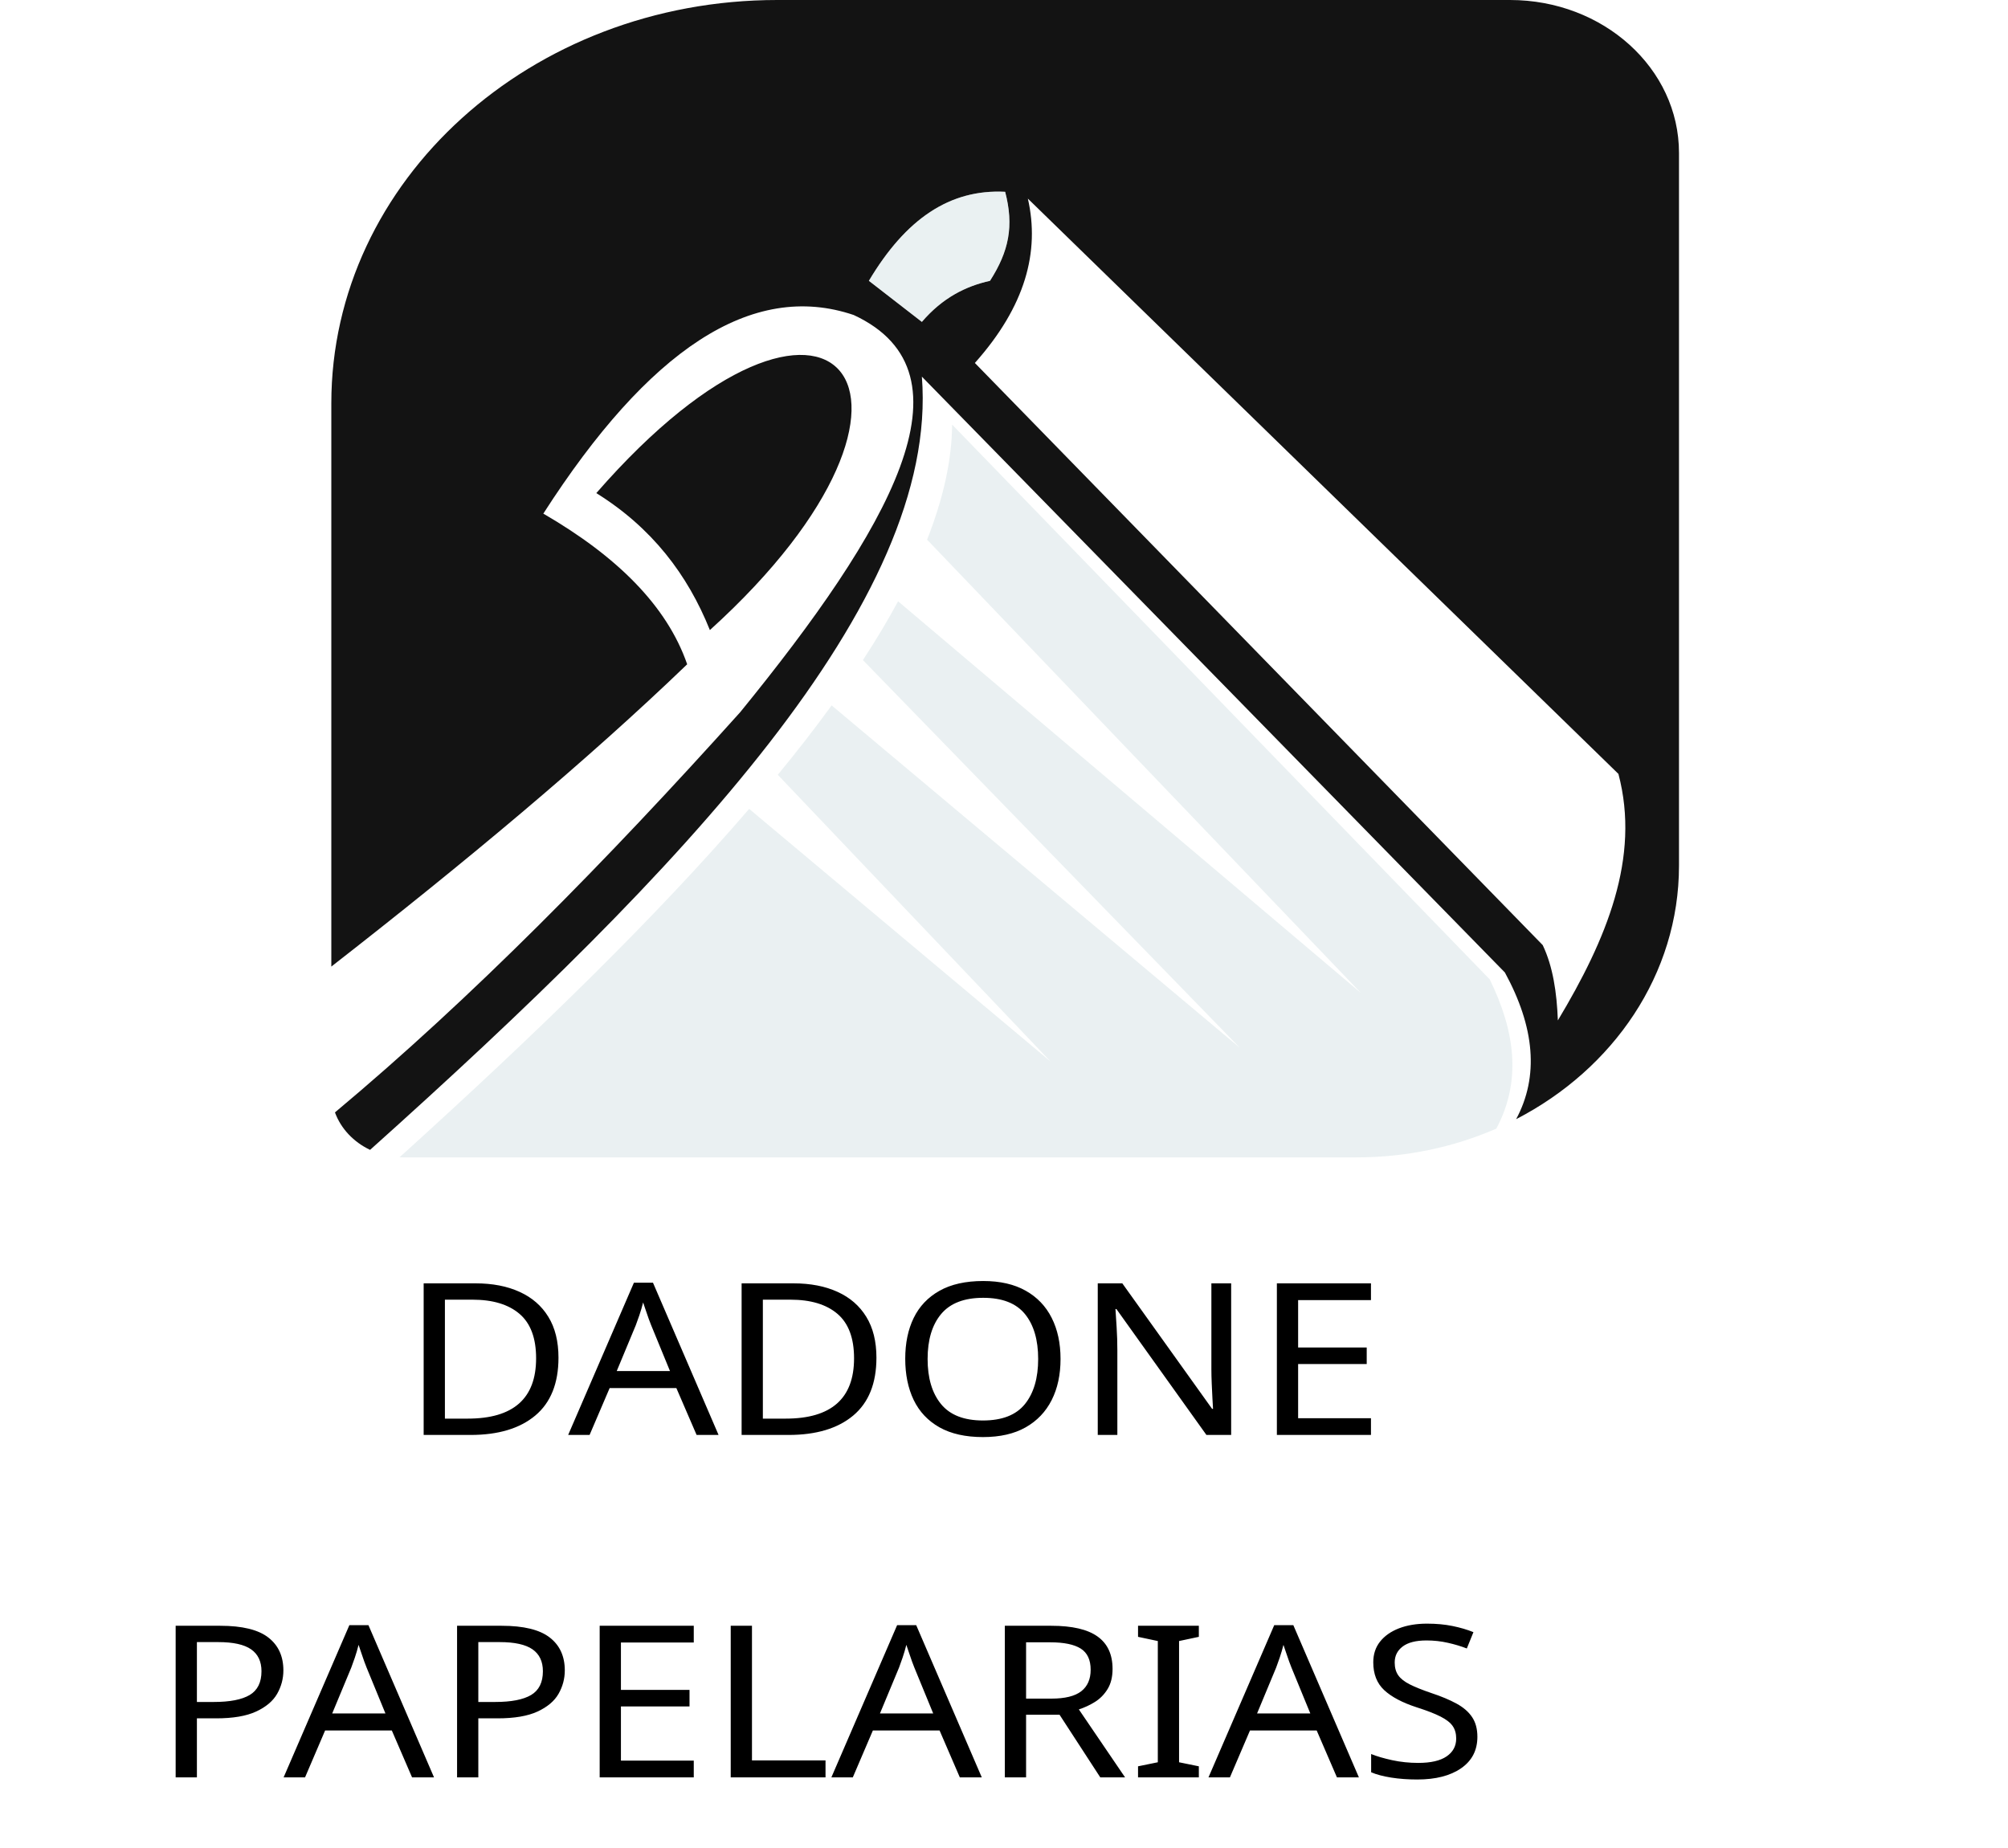
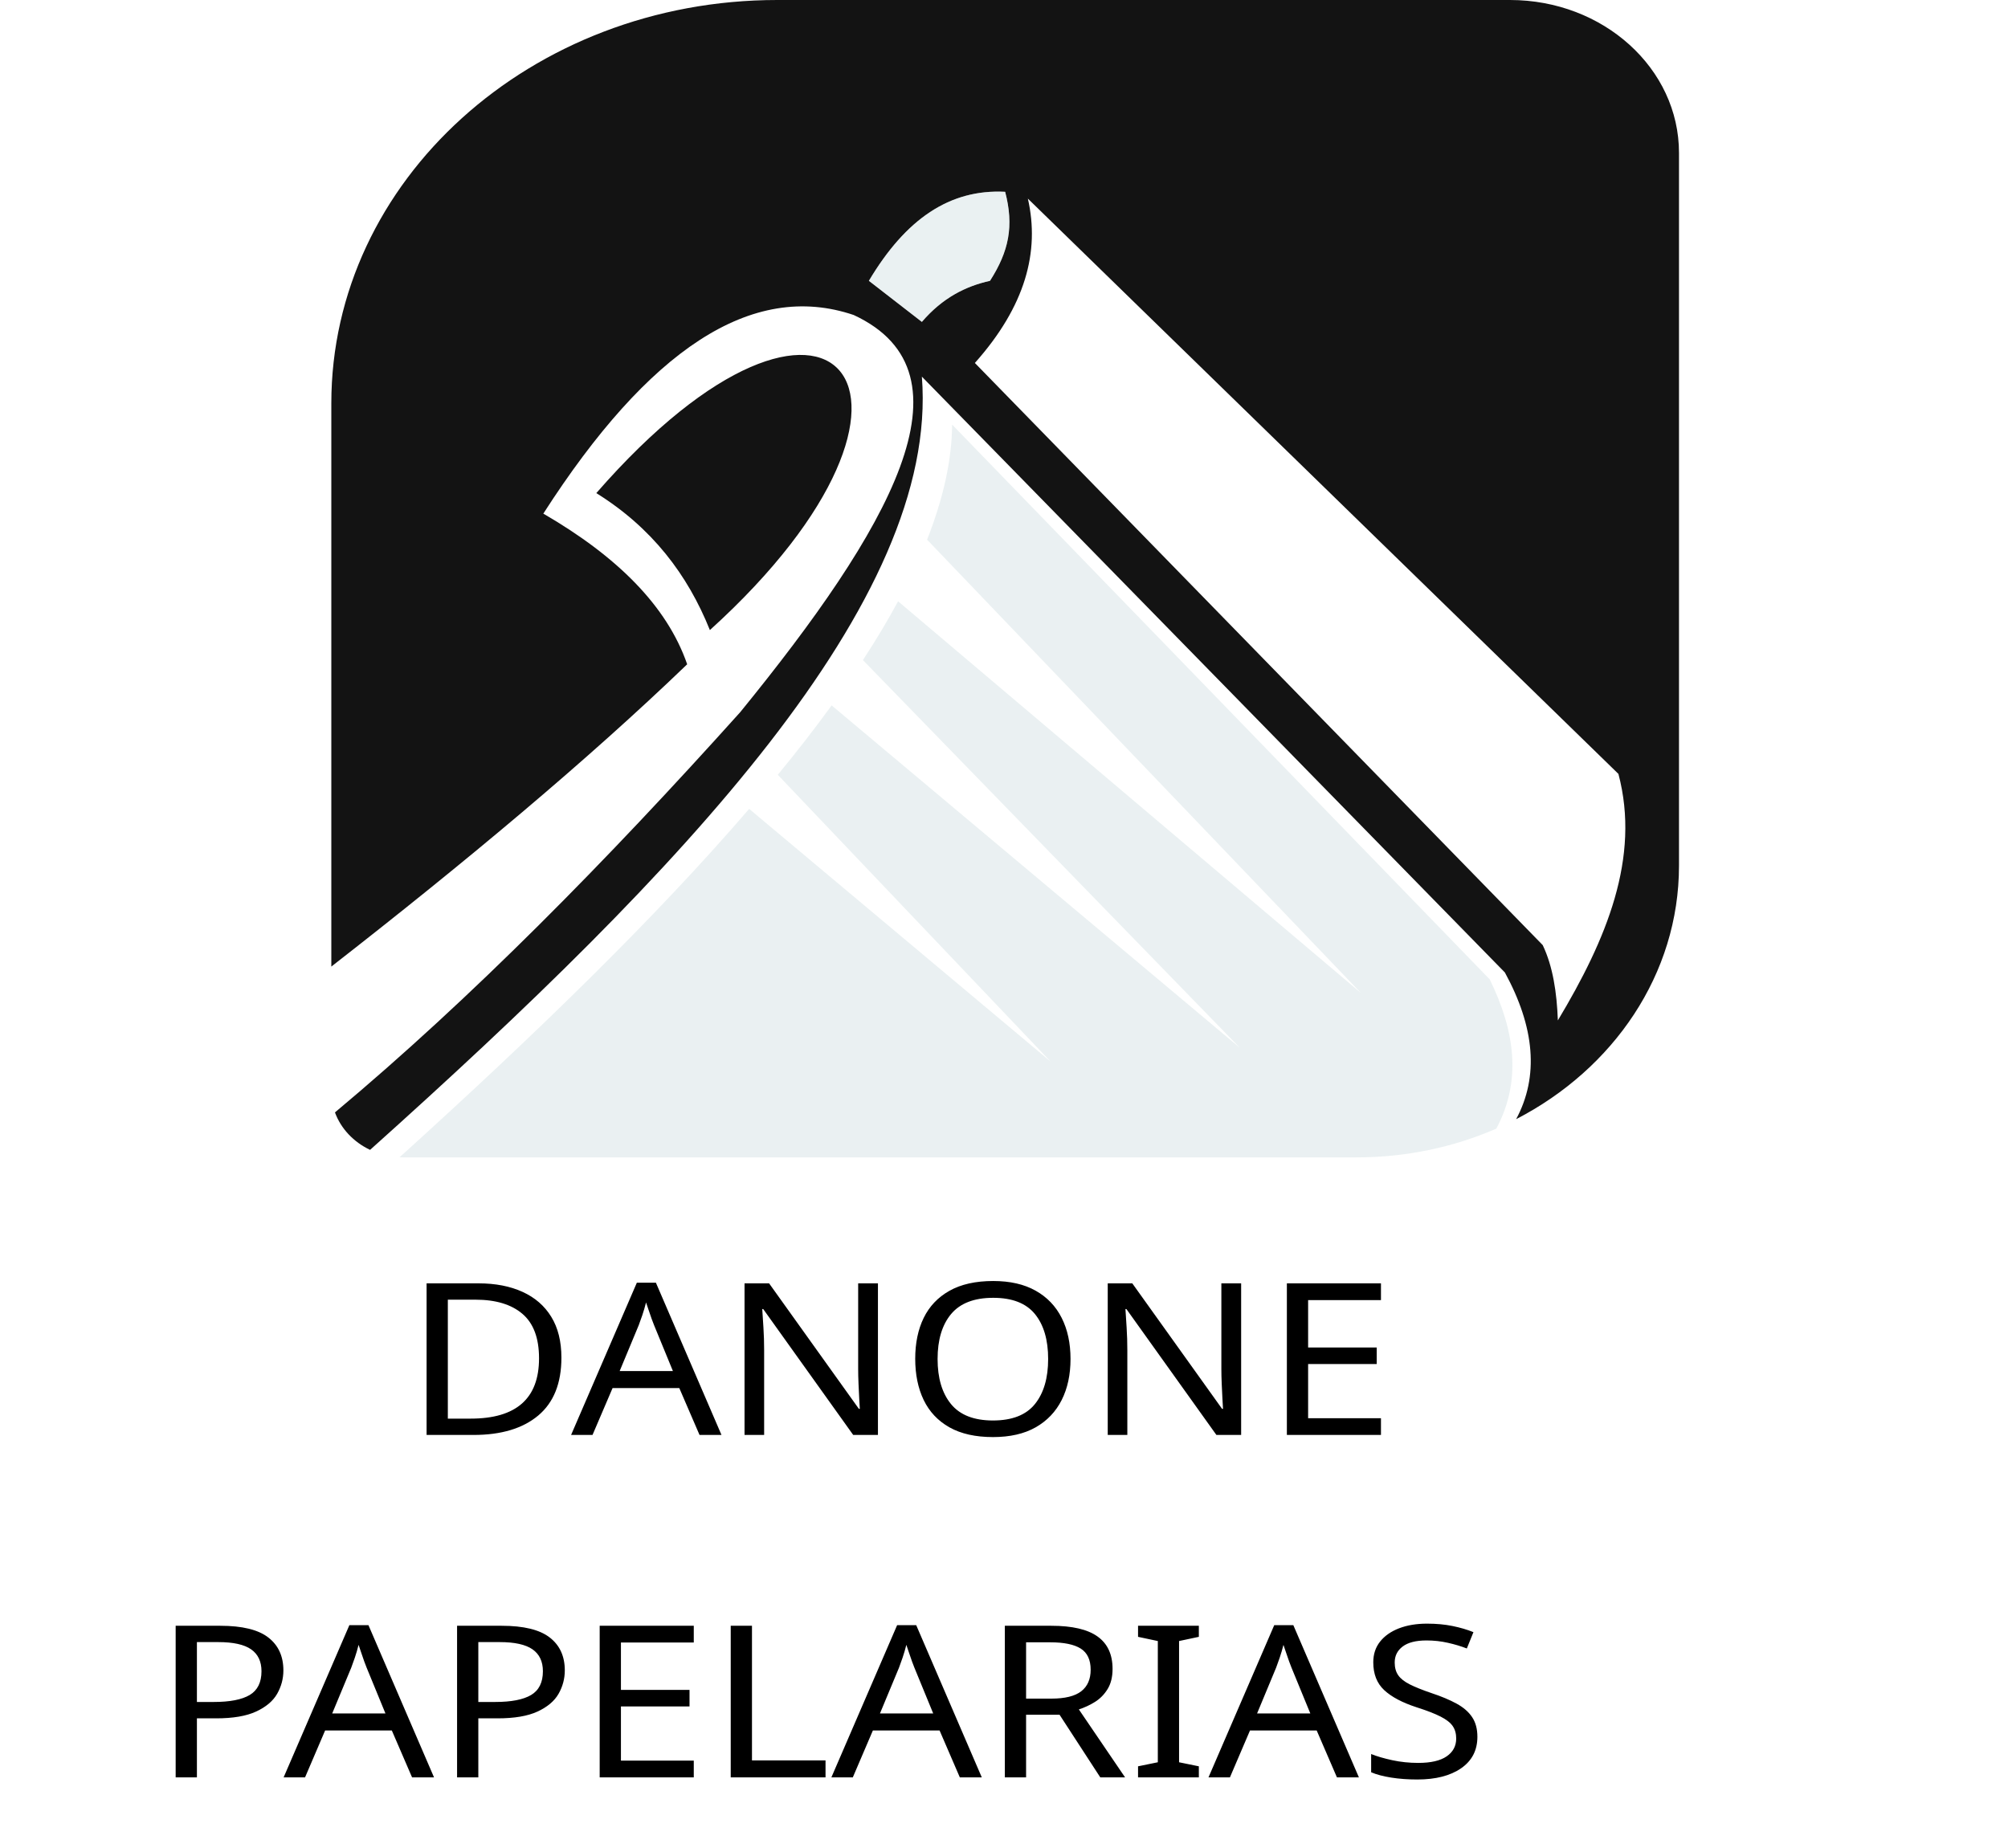
<svg xmlns="http://www.w3.org/2000/svg" id="Camada_2" data-name="Camada 2" viewBox="0 0 590 543">
  <defs>
    <style>
      .cls-1 {
        font-family: KristenITC-Regular, 'Kristen ITC';
        font-size: 62.39px;
      }

      .cls-2 {
        fill: #131313;
      }

      .cls-3 {
        opacity: .43;
      }

      .cls-3, .cls-4 {
        fill: #cedde0;
      }

      .cls-4 {
        opacity: .42;
      }
    </style>
  </defs>
-   <text class="cls-1" transform="translate(117.77 421.66) scale(1.11 1)">
-     <tspan x="0" y="0">DADONE</tspan>
-     <tspan x="-65.65" y="100.62">PAPELARIAS</tspan>
+   <text class="cls-1" transform="translate(118.63 421.66) scale(1.11 1)">
+     <tspan x="0" y="0">DANONE</tspan>
+     <tspan x="-66.42" y="100.62">PAPELARIAS</tspan>
  </text>
  <g>
    <g>
      <path class="cls-2" d="m175.21,144.9c16.32,10.15,26.84,23.95,33.37,40.25,77.24-69.96,35.78-119.57-33.37-40.25Z" />
      <path class="cls-2" d="m443.68,0h-215.3C156.01,0,97.35,53.07,97.35,118.53v165.5c39.46-30.75,75.19-60.57,104.56-88.83-5.94-17.17-20.64-31.74-42.27-44.27,30.79-47.96,61.2-68.54,91.21-58.36,37,17.19,10.32,63.11-33.37,116.72-39.33,43.77-78.93,84.04-119.06,117.59,1.74,4.77,5.47,8.71,10.32,11.01,91.39-81.89,167.31-161.2,162.13-227.21l171.3,175.08c8.79,16.12,10.06,30.53,3.31,43.11,28.59-14.77,47.85-42.6,47.85-74.5V44.92c0-24.81-22.22-44.92-49.65-44.92Zm-172.81,94.59l-15.57-12.07c10.83-18.19,23.78-26.99,40.04-26.16,2.63,10.08,1.11,17.45-4.45,26.16-7.14,1.59-13.93,4.97-20.02,12.07Zm186.87,205.27c-.31-8.21-1.45-15.84-4.45-22.14l-166.85-171.06c14.88-16.7,19.13-32.74,15.57-48.3l173.52,169.05c6.52,24.61-3.49,48.6-17.8,72.45Z" />
    </g>
    <path class="cls-3" d="m439.65,331.65c-12.44,5.41-26.36,8.45-41.09,8.45H118.59c-.4,0-.8,0-1.18-.04,39.26-35.52,74.9-70.03,102.71-102.37l88.56,74.24-80.15-84.26c5.7-6.9,10.97-13.7,15.82-20.39l119.95,100.62-110.76-113.94c3.85-5.86,7.3-11.63,10.34-17.27l136.01,115.11-127.49-133.22c4.69-11.91,7.27-23.2,7.36-33.81l157.95,163.01c7.43,15.13,9.45,29.86,1.94,43.87Z" />
    <path class="cls-4" d="m295.34,56.35c2.63,10.08,1.11,17.45-4.45,26.16-7.14,1.58-13.93,4.97-20.02,12.07l-15.57-12.07c10.84-18.2,23.79-26.99,40.04-26.16Z" />
  </g>
</svg>
